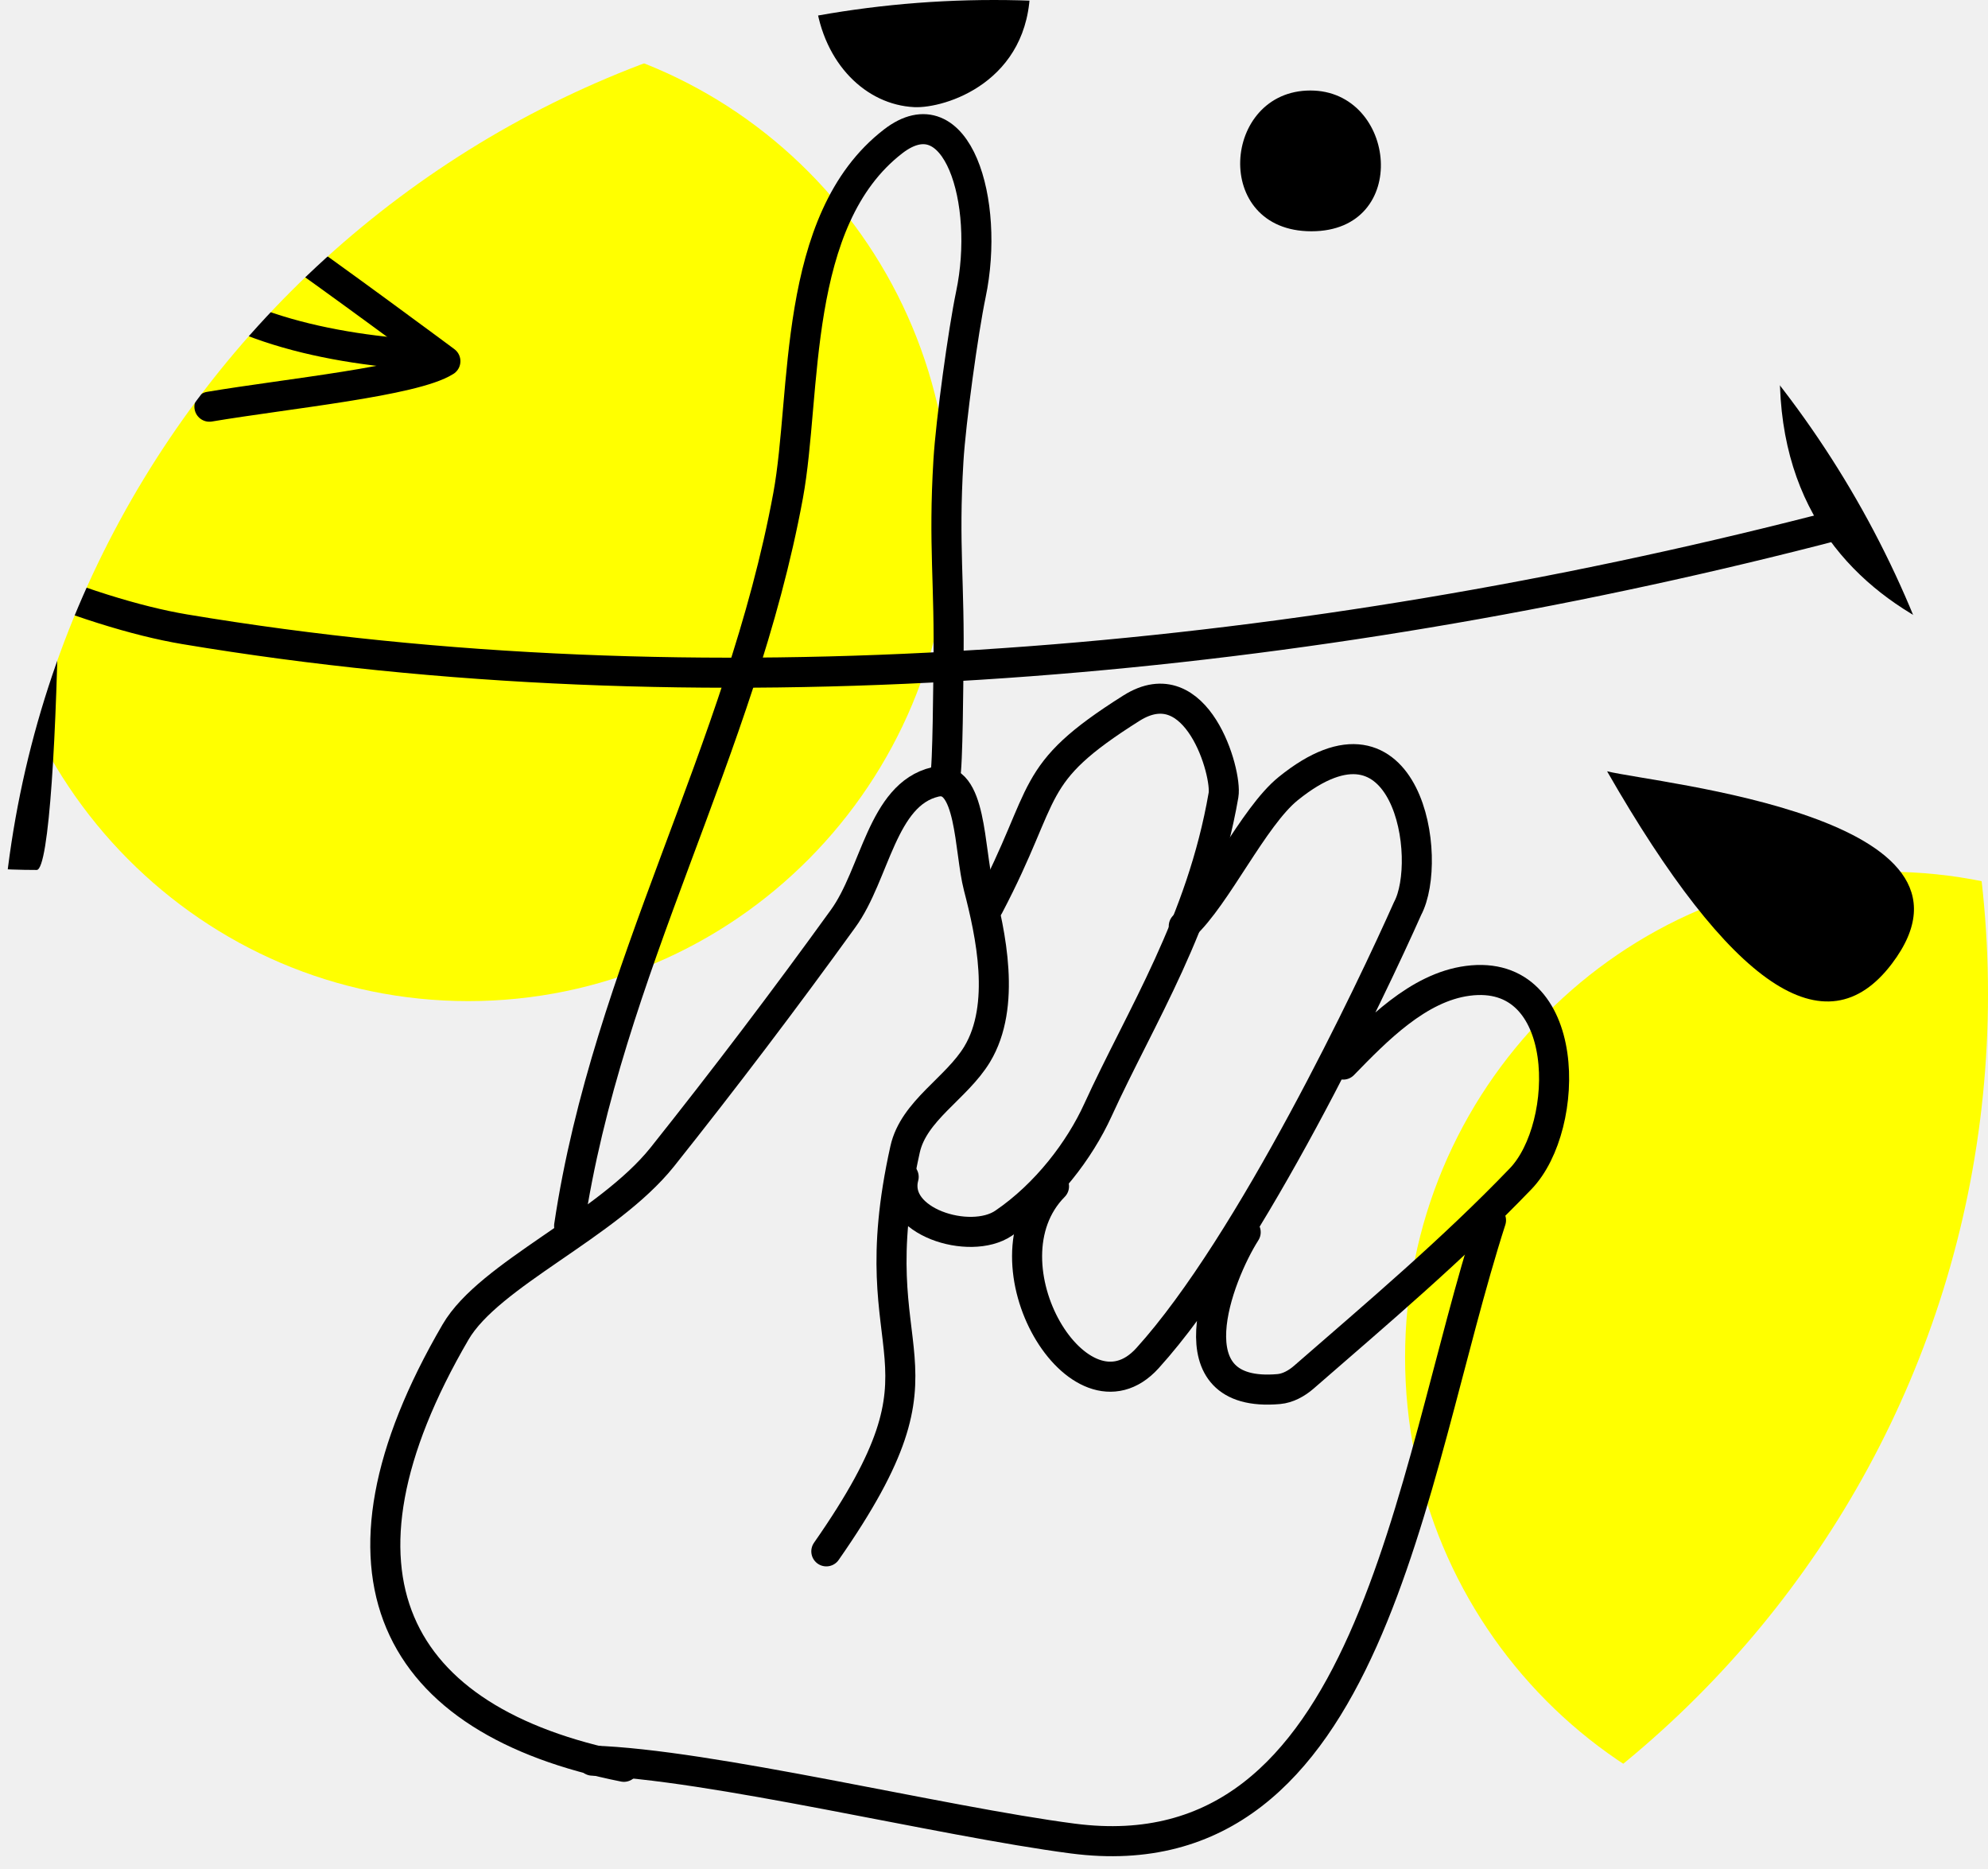
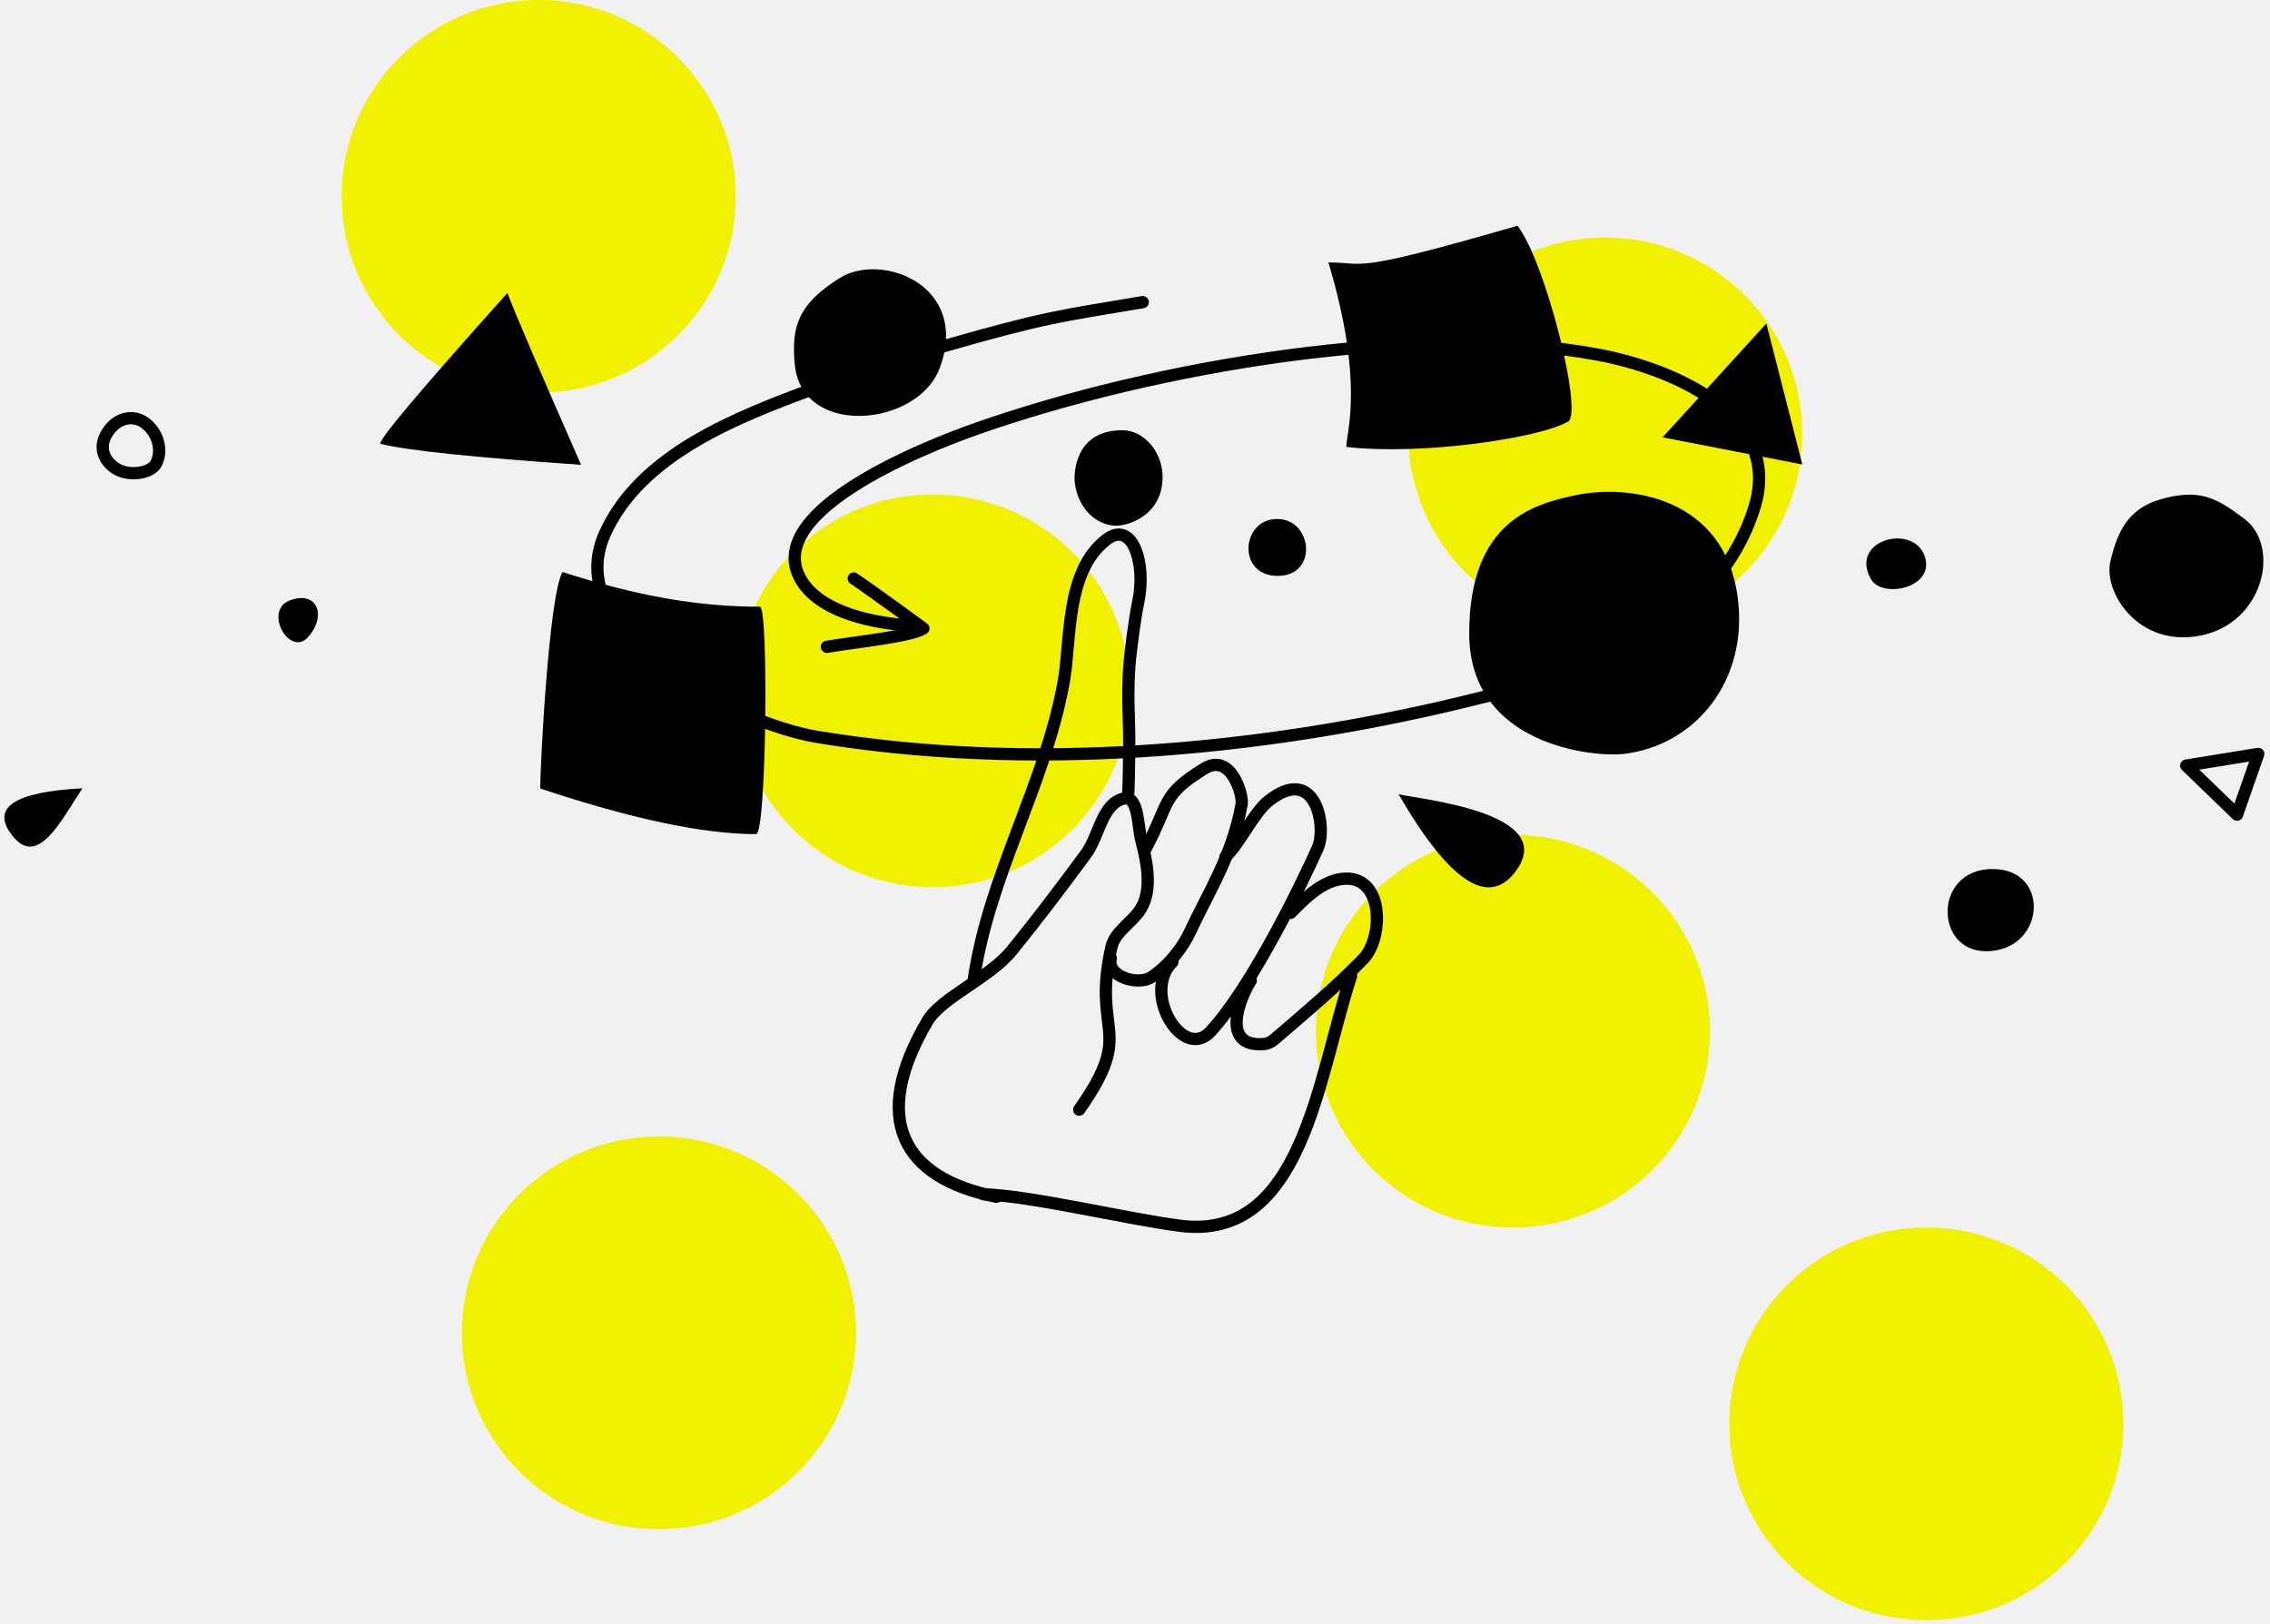
- <svg xmlns="http://www.w3.org/2000/svg" xmlns:xlink="http://www.w3.org/1999/xlink" width="50" height="47" viewBox="0 0 50 47">
+ <svg xmlns="http://www.w3.org/2000/svg" width="327" height="234" viewBox="0 0 327 234">
  <defs>
-     <rect id="a" width="50" height="50" rx="25" />
+     <path id="a" d="M0 0h520v500H0z" />
  </defs>
  <g fill="none" fill-rule="evenodd">
-     <mask id="b" fill="#fff">
-       <use xlink:href="#a" />
-     </mask>
-     <g mask="url(#b)">
-       <g transform="translate(-46 -30)">
-         <ellipse cx="99.127" cy="26.984" fill="#FF0" rx="12.115" ry="12.21" style="mix-blend-mode:multiply" />
-         <ellipse cx="93.454" cy="64.132" fill="#FF0" rx="12.115" ry="12.21" style="mix-blend-mode:multiply" />
-         <ellipse cx="57.779" cy="42.965" fill="#FF0" rx="12.115" ry="12.21" style="mix-blend-mode:multiply" />
-         <ellipse cx="40.944" cy="82.892" fill="#FF0" rx="12.115" ry="12.21" style="mix-blend-mode:multiply" />
-         <path stroke="#000" stroke-linecap="round" stroke-linejoin="round" stroke-width=".756" d="M70.867 52.787c1.539-2.928.923-3.297 3.59-4.979 1.649-1.04 2.41 1.633 2.315 2.187-.556 3.217-2.08 5.558-3.16 7.923-.457 1-1.295 2.112-2.372 2.843-.843.571-2.813-.04-2.512-1.166" />
-         <path stroke="#000" stroke-linecap="round" stroke-linejoin="round" stroke-width=".756" d="M75.773 53.29c.824-.755 1.75-2.75 2.626-3.458 3.002-2.43 3.663 1.782 3.002 3.017-.9 2.025-3.941 8.435-6.54 11.304-1.703 1.88-4.26-2.393-2.352-4.32M79.783 56.771c.836-.858 1.882-1.942 3.132-2.106 2.635-.347 2.603 3.653 1.332 4.976-1.71 1.78-3.6 3.378-5.46 4.996-.175.151-.396.274-.624.294-2.728.24-1.526-2.854-.833-3.944" />
-         <path stroke="#000" stroke-linecap="round" stroke-linejoin="round" stroke-width=".756" d="M83.5 60.686c-2.076 6.457-3.01 16.527-10.519 15.548-3.315-.432-9.136-1.868-12.084-1.959" />
-         <path stroke="#000" stroke-linecap="round" stroke-linejoin="round" stroke-width=".756" d="M61.692 74.43c-5.818-1.158-7.77-4.87-4.234-10.934.85-1.457 3.813-2.672 5.197-4.398a160.135 160.135 0 0 0 4.548-5.995c.813-1.117.978-3.123 2.316-3.439.92-.216.853 1.715 1.092 2.636.306 1.177.703 2.99-.035 4.212-.517.856-1.594 1.412-1.812 2.39-1.225 5.498 1.514 5.102-1.981 10.11" />
-         <path stroke="#000" stroke-linecap="round" stroke-linejoin="round" stroke-width=".756" d="M60.314 60.828c.962-6.456 4.32-11.917 5.508-18.367.473-2.572.075-6.924 2.64-8.905 1.606-1.24 2.447 1.511 1.956 3.85-.191.913-.504 3.186-.564 4.178-.13 2.158.037 3.054 0 5.216-.003.201-.016 2.537-.084 2.727" />
-         <path stroke="#000" stroke-linecap="round" stroke-linejoin="round" stroke-width=".756" d="M70.688 18.79c-5.136.879-5.906.91-12.083 2.697-2.741.792-5.456 1.685-8.13 2.684-4.69 1.753-10.657 4.072-12.86 9.028-2.83 6.368 8.216 11.82 13.03 12.625 12.97 2.17 27.068.933 39.761-2.165 7.043-1.718 15.47-4.322 17.886-12.08 1.816-5.83-5.177-8.673-9.539-9.51-11.076-2.123-27.406.728-38.256 4.585-3.329 1.183-13.73 5.365-10.638 9.683 1.257 1.754 4.194 2.435 6.79 2.587" />
-         <path stroke="#000" stroke-linecap="round" stroke-linejoin="round" stroke-width=".756" d="M52.92 35.979c1.314.9 4.282 3.104 4.282 3.104-.795.504-3.97.814-5.935 1.144" />
-         <path fill="#000" d="M100.247 46.89c4.452-.531 7.678-4.58 7.03-9.69-.802-6.332-6.739-7.088-9.947-6.407-2.518.535-6.567 1.568-6.567 8.599 0 7.03 7.751 7.706 9.484 7.499zM66.513 30.032c.203 1.58 1.276 2.604 2.48 2.662.774.037 2.916-.63 2.916-3.033 0-1.492-1.086-2.903-2.485-2.903-2.911 0-2.986 2.695-2.911 3.274zM33.642 49.038c0-1.368.53-11.993 1.37-13.463 4.52 1.47 8.262 2.158 12.144 2.158.538 0 .398 14.144-.233 14.144-3.239 0-7.666-.946-13.281-2.839zM93.58 54.238c2.816-3.709-5.883-4.53-7.16-4.842 3.109 5.419 5.496 7.033 7.16 4.842zM78.958 32.276c-2.227 0-2.489 3.54.025 3.54 2.513 0 2.148-3.54-.025-3.54z" />
-       </g>
+     <g transform="translate(-1)">
+       <ellipse cx="232.24" cy="62.516" fill="#FF0" rx="28.385" ry="28.29" style="mix-blend-mode:multiply" />
+       <ellipse cx="218.949" cy="148.583" fill="#FF0" rx="28.385" ry="28.29" style="mix-blend-mode:multiply" />
+       <ellipse cx="135.369" cy="99.543" fill="#FF0" rx="28.385" ry="28.29" style="mix-blend-mode:multiply" />
+       <ellipse cx="95.925" cy="192.048" fill="#FF0" rx="28.385" ry="28.29" style="mix-blend-mode:multiply" />
+       <ellipse cx="278.497" cy="205.162" fill="#FF0" rx="28.385" ry="28.29" style="mix-blend-mode:multiply" />
+       <ellipse cx="78.6" cy="28.29" fill="#FF0" rx="28.385" ry="28.29" style="mix-blend-mode:multiply" />
+       <path stroke="#000" stroke-linecap="round" stroke-linejoin="round" stroke-width="1.764" d="M166.032 122.298c3.605-6.783 2.16-7.639 8.41-11.534 3.862-2.409 5.648 3.781 5.424 5.066-1.302 7.453-4.871 12.878-7.402 18.356-1.072 2.319-3.036 4.893-5.56 6.586-1.973 1.324-6.588-.093-5.885-2.7" />
+       <path stroke="#000" stroke-linecap="round" stroke-linejoin="round" stroke-width="1.764" d="M177.526 123.463c1.93-1.747 4.1-6.369 6.151-8.01 7.034-5.63 8.583 4.128 7.034 6.989-2.108 4.692-9.234 19.542-15.323 26.19-3.989 4.355-9.982-5.545-5.51-10.009M186.92 131.53c1.958-1.99 4.41-4.5 7.338-4.881 6.175-.803 6.097 8.465 3.12 11.53-4.007 4.123-8.433 7.825-12.794 11.574-.406.35-.924.635-1.46.681-6.391.558-3.575-6.612-1.951-9.137" />
+       <path stroke="#000" stroke-linecap="round" stroke-linejoin="round" stroke-width="1.764" d="M195.63 140.6c-4.865 14.958-7.052 38.289-24.645 36.02-7.766-1-21.405-4.326-28.312-4.537" />
+       <path stroke="#000" stroke-linecap="round" stroke-linejoin="round" stroke-width="1.764" d="M144.535 172.44c-13.63-2.68-18.205-11.28-9.92-25.33 1.992-3.377 8.933-6.19 12.177-10.189 3.676-4.533 7.197-9.19 10.656-13.891 1.904-2.588 2.29-7.236 5.425-7.966 2.155-.502 1.998 3.973 2.559 6.107.717 2.726 1.647 6.926-.083 9.758-1.212 1.984-3.735 3.27-4.245 5.537-2.869 12.738 3.547 11.822-4.641 23.424" />
+       <path stroke="#000" stroke-linecap="round" stroke-linejoin="round" stroke-width="1.764" d="M141.306 140.929c2.256-14.959 10.124-27.61 12.906-42.555 1.109-5.959.174-16.042 6.185-20.63 3.762-2.873 5.732 3.501 4.582 8.92-.448 2.114-1.181 7.381-1.32 9.68-.304 4.999.085 7.076 0 12.084-.009.466-.039 5.878-.198 6.317" />
+       <path fill="#000" d="M55.845 63.952c3.622.94 13.241 1.948 28.859 3.022-5.897-13.416-9.435-21.67-10.614-24.76C61.273 56.537 55.19 63.783 55.845 63.952zM12.868 113.582c-3.21 4.93-6.47 11.454-10.107 6.809-3.136-4.007.232-6.276 10.107-6.809z" />
+       <path stroke="#000" stroke-linecap="round" stroke-linejoin="round" stroke-width="1.764" d="M326.31 108.632l-10.374 1.681 7.316 7.072zM165.613 43.534c-12.035 2.035-13.837 2.109-28.31 6.247a265.815 265.815 0 0 0-19.045 6.22c-10.99 4.06-24.97 9.433-30.132 20.916-6.631 14.752 19.248 27.385 30.529 29.25 30.387 5.025 63.416 2.16 93.154-5.016 16.5-3.981 36.243-10.013 41.905-27.988 4.253-13.505-12.13-20.093-22.35-22.03-25.95-4.92-64.208 1.684-89.629 10.62-7.799 2.74-32.166 12.43-24.922 22.434 2.943 4.064 9.825 5.64 15.909 5.994" />
+       <path stroke="#000" stroke-linecap="round" stroke-linejoin="round" stroke-width="1.764" d="M123.983 83.356c3.079 2.085 10.033 7.192 10.033 7.192-1.863 1.168-9.3 1.886-13.906 2.651" />
+       <path fill="#000" d="M234.864 108.638c10.432-1.232 17.99-10.611 16.472-22.45-1.88-14.673-15.79-16.423-23.305-14.845-5.901 1.239-15.387 3.632-15.387 19.92 0 16.289 18.16 17.854 22.22 17.375zM194.944 64.393c10.524 1.245 27.659-1.182 31.95-3.654 2.168-1.25-3.247-23.037-7.3-28.211-24.397 7.056-21.599 5.286-27.23 5.286 5.216 17.452 2.58 24.373 2.58 26.579zM121.987 40.05c-6.01 3.761-7.022 6.976-6.492 12.488.576 5.988 6.204 8.072 11.543 7.2 4.083-.666 7.997-3.06 9.354-6.76 4.355-11.87-8.395-16.69-14.405-12.928zM155.83 69.578c.477 3.66 2.99 6.034 5.81 6.168 1.815.086 6.833-1.46 6.833-7.026 0-3.457-2.545-6.727-5.822-6.727-6.821 0-6.996 6.245-6.821 7.585zM78.818 113.614c0-3.17 1.242-27.787 3.211-31.193 10.59 3.406 19.356 4.999 28.45 4.999 1.26 0 .933 32.77-.545 32.77-7.588 0-17.96-2.192-31.116-6.576zM240.505 63.012l14.943-16.397 5.179 20.31M219.243 125.661c6.6-8.593-13.782-10.495-16.775-11.219 7.286 12.554 12.877 16.294 16.775 11.22zM184.986 74.779c-5.216 0-5.83 8.203.06 8.203 5.888 0 5.032-8.203-.06-8.203zM270.544 83.49c1.632 2.818 9.42 1.201 7.668-3.462-1.752-4.662-10.928-2.164-7.668 3.462zM42.736 86.516c-3.864 1.494.016 8.258 2.647 5.277 2.792-3.163 1.216-6.771-2.647-5.277zM313.15 71.698c-5.003 1.162-6.978 4.059-8.152 9.241-1.01 4.452 4.135 12.51 13.156 10.607 9.021-1.903 11.36-12.853 6.182-16.767-3.881-2.934-6.182-4.243-11.185-3.08z" />
+       <path stroke="#000" stroke-linecap="round" stroke-linejoin="round" stroke-width="1.764" d="M18.332 67.835c1.913.766 4.517.193 5.153-1.041 1.214-2.354-.213-5.36-2.339-6.276-1.519-.653-3.672-.145-4.919 2.24-1.247 2.386.432 4.408 2.105 5.077z" />
+       <path fill="#000" d="M287.094 137.062c8.527 0 9.462-11.845.94-11.845s-8.43 11.845-.94 11.845z" />
    </g>
  </g>
</svg>
